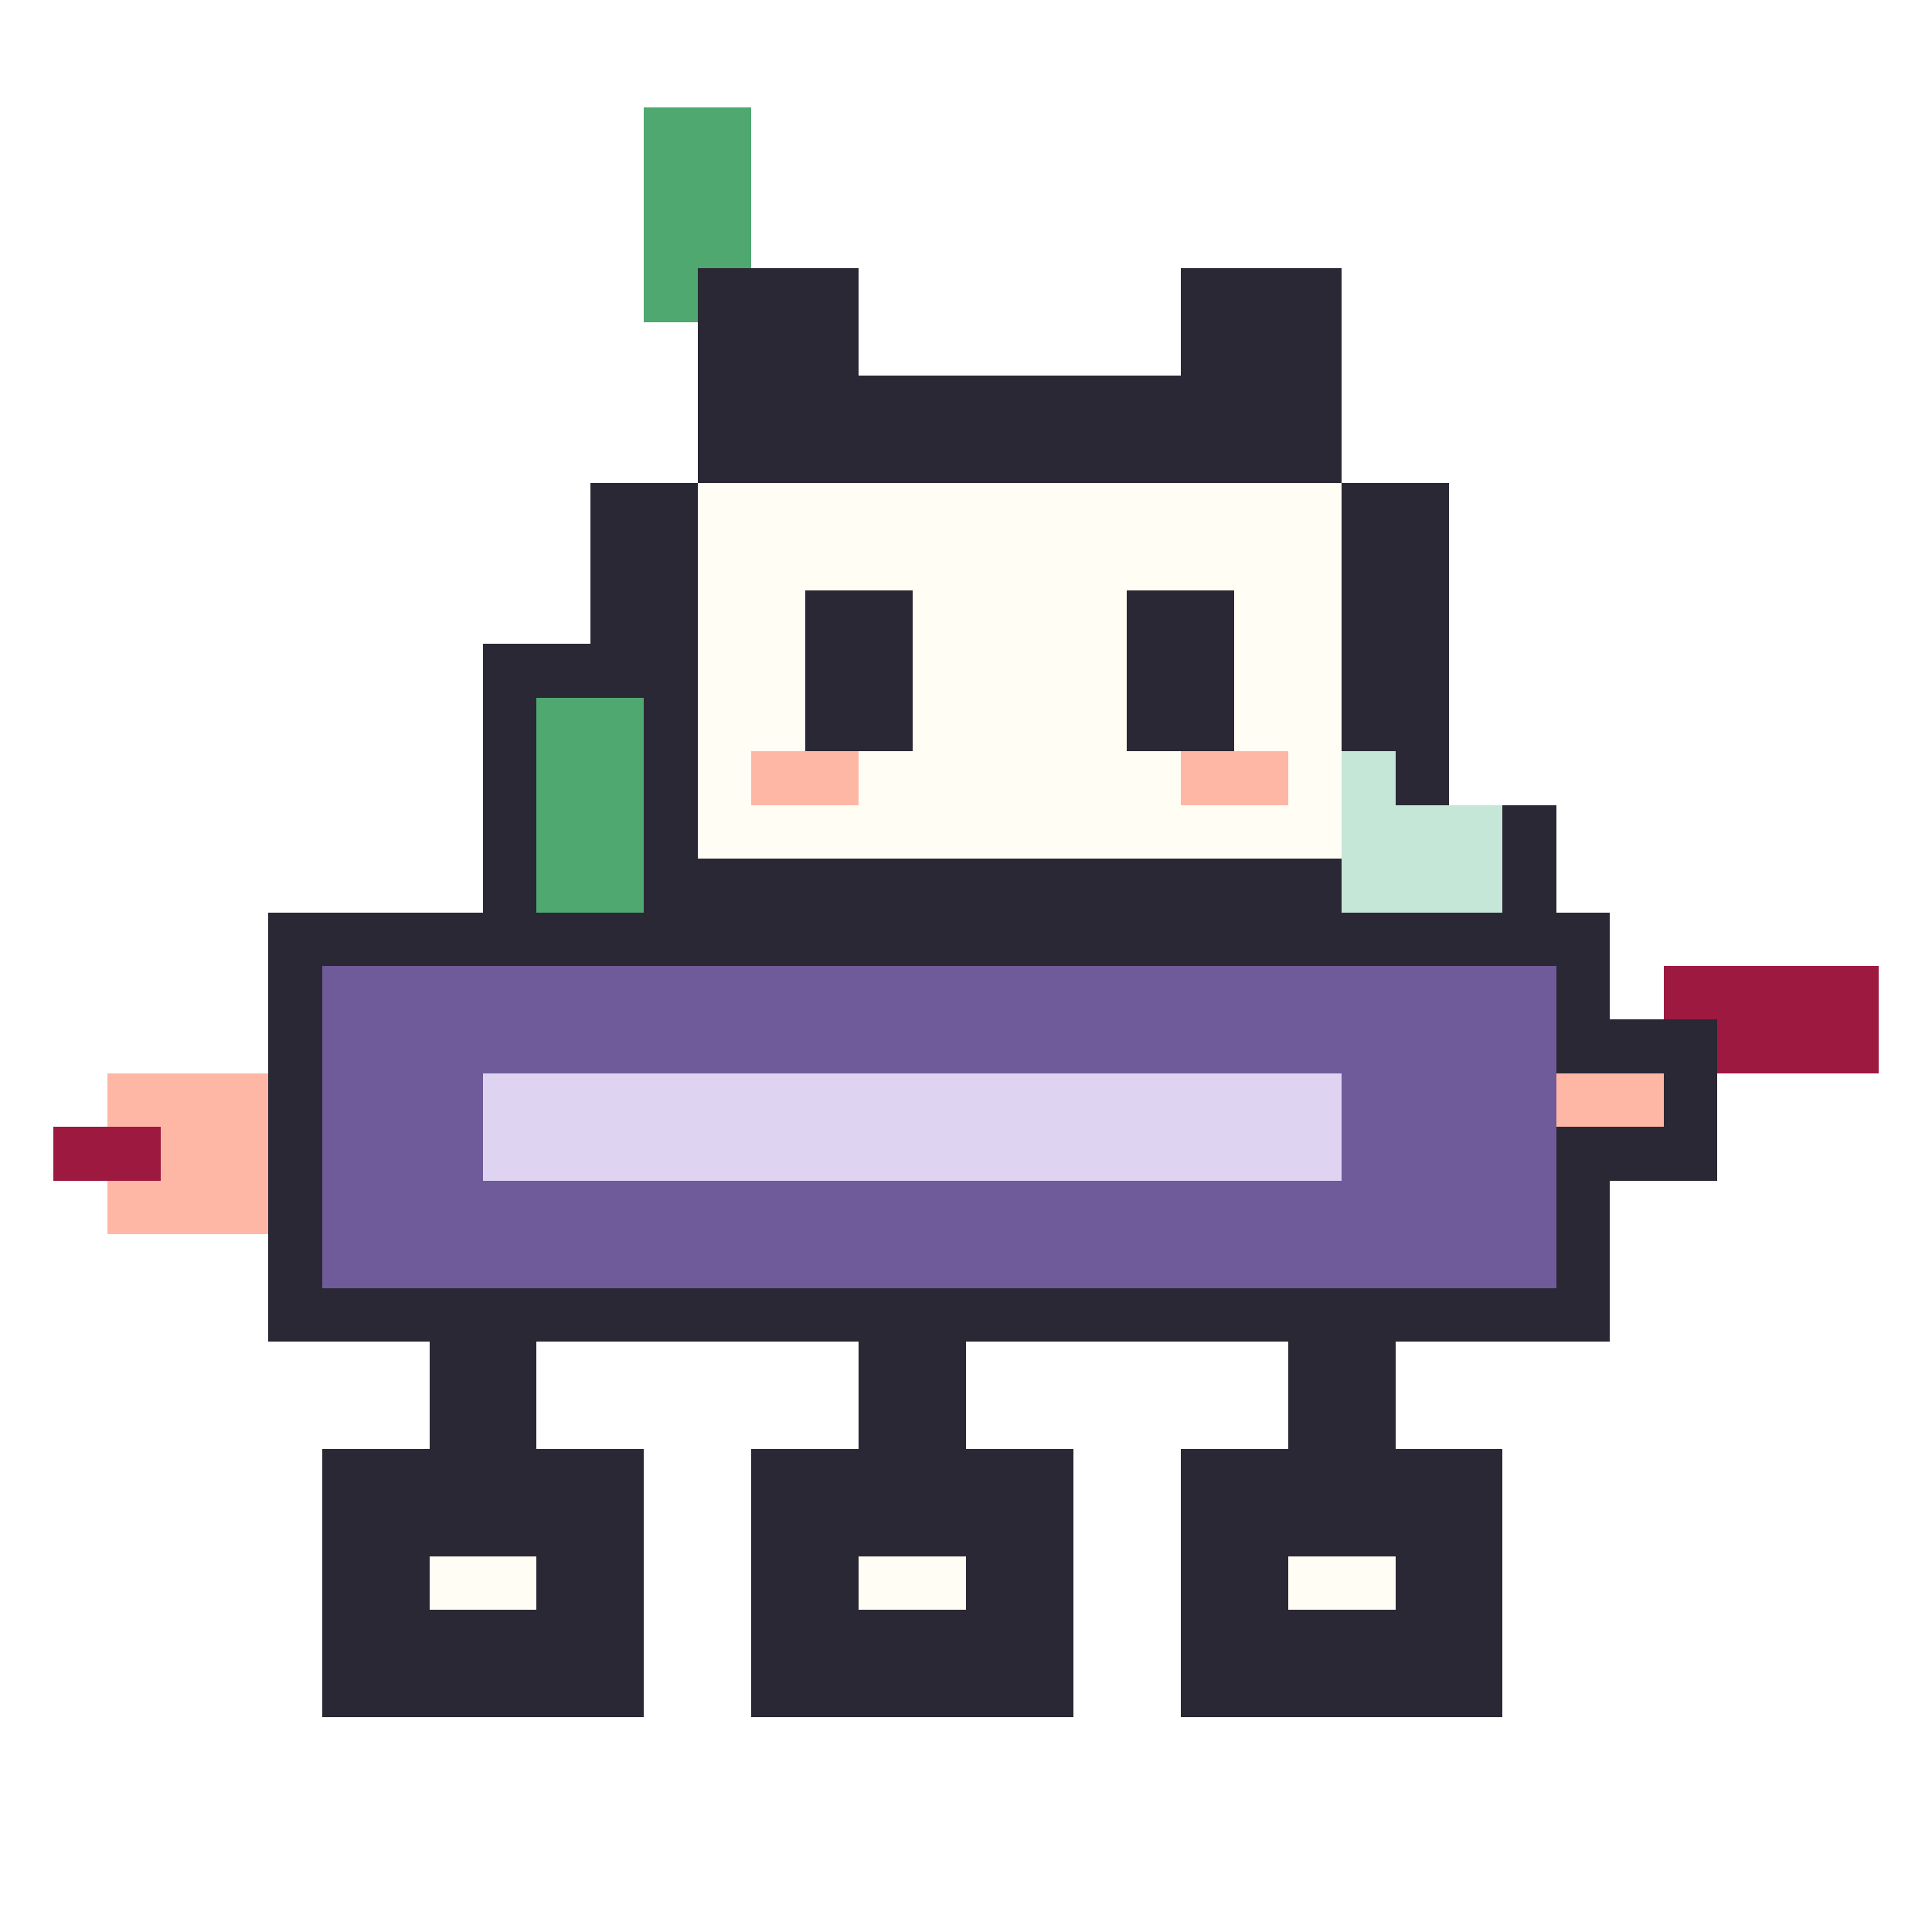
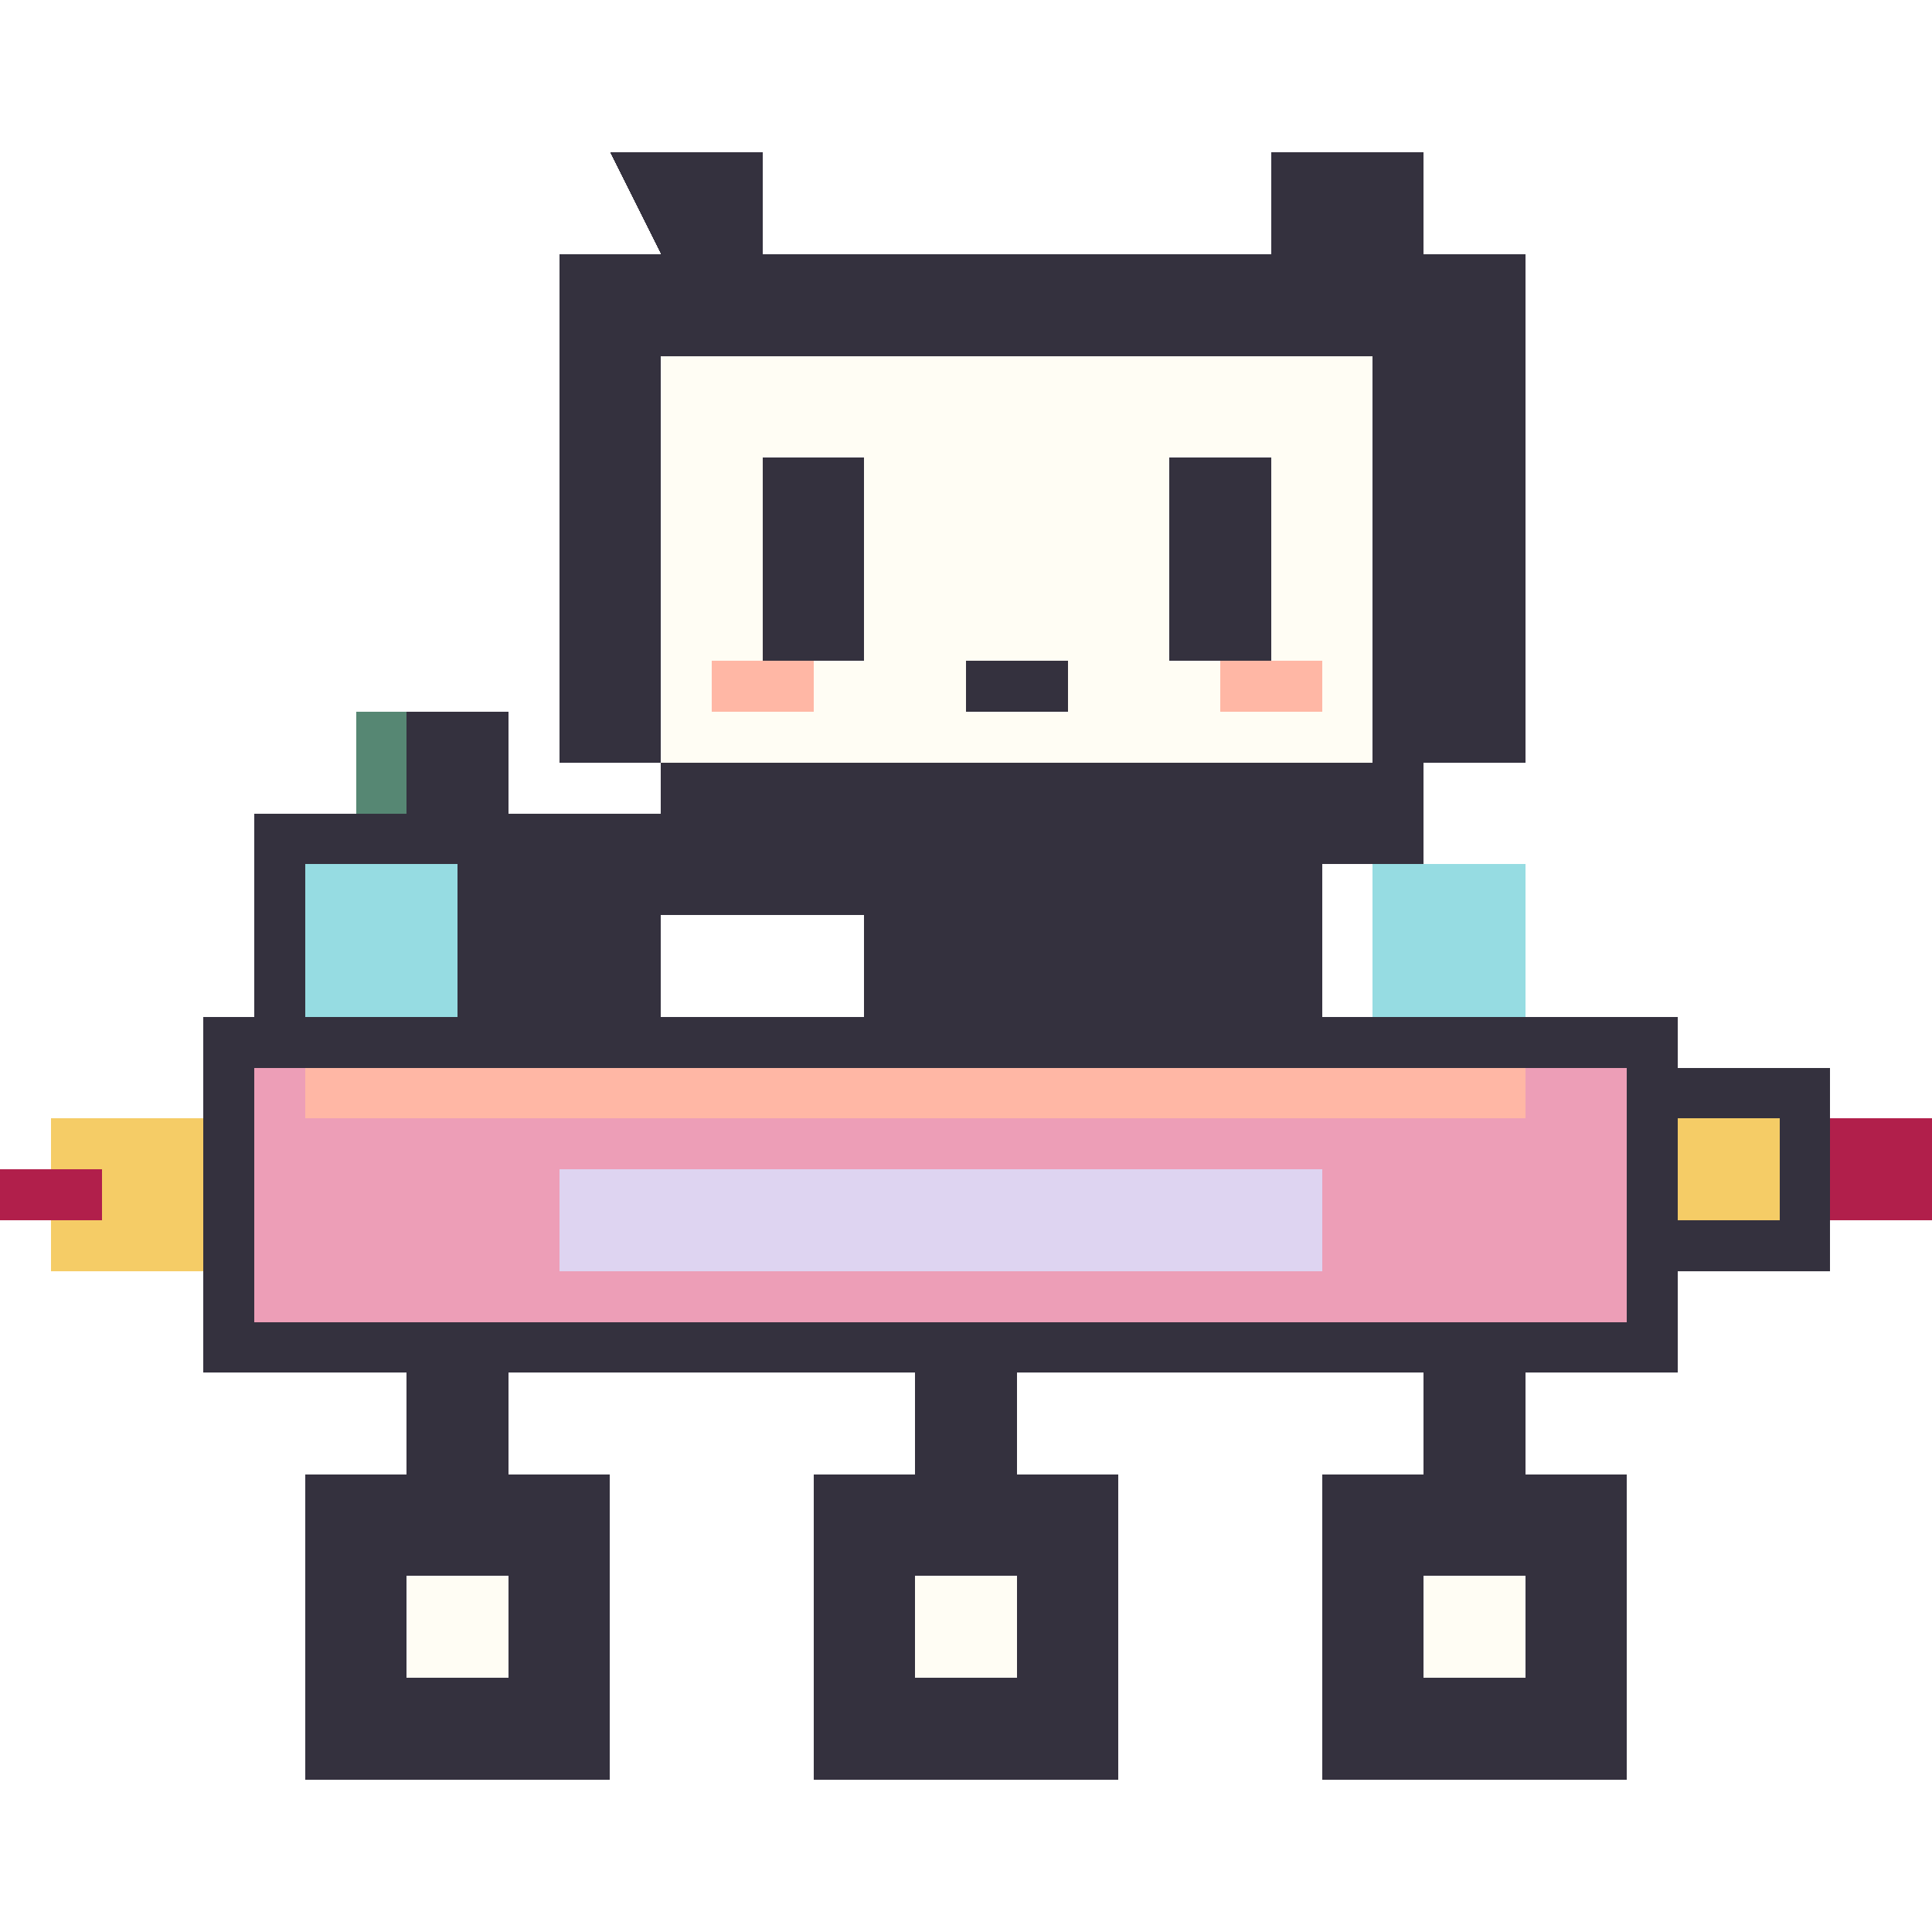
- <svg xmlns="http://www.w3.org/2000/svg" viewBox="0 0 36 36" shape-rendering="crispEdges">
-   <path d="M12 2h2v4h-2z" fill="#4ea870" />
-   <path d="M31 18h4v2h-4z" fill="#9e1940" />
-   <path d="M13 5h3v2h6V5h3v4h2v7h-2v2H13v-2h-2V9h2z" fill="#2b2835" />
-   <path d="M13 9h12v7H13z" fill="#fffdf4" />
-   <path d="M15 11h2v3h-2zM21 11h2v3h-2z" fill="#2b2835" />
-   <path d="M14 14h2v1h-2zM22 14h2v1h-2z" fill="#ffb7a5" />
-   <path d="M9 12h4v6H9z" fill="#2b2835" />
-   <path d="M10 13h2v4h-2z" fill="#4ea870" />
-   <path d="M25 13h2v2h2v3h-4z" fill="#2b2835" />
-   <path d="M25 14h1v1h2v2h-3z" fill="#c5e7d8" />
-   <path d="M2 20h4v3H2z" fill="#ffb7a5" />
-   <path d="M1 21h2v1H1z" fill="#9e1940" />
-   <path d="M5 17h25v8H5z" fill="#2b2835" />
-   <path d="M6 18h23v6H6z" fill="#6f5a9a" />
-   <path d="M9 20h16v2H9z" fill="#ded4f1" />
-   <path d="M29 19h3v3h-3z" fill="#2b2835" />
-   <path d="M29 20h2v1h-2z" fill="#ffb7a5" />
-   <path d="M8 25h2v2H8zM16 25h2v2h-2zM24 25h2v2h-2z" fill="#2b2835" />
-   <path d="M6 27h6v5H6zM14 27h6v5h-6zM22 27h6v5h-6z" fill="#2b2835" />
-   <path d="M8 29h2v1H8zM16 29h2v1h-2zM24 29h2v1h-2z" fill="#fffdf4" />
+ <svg xmlns="http://www.w3.org/2000/svg" viewBox="0 0 38 38" shape-rendering="crispEdges">
+   <path d="M12 3h3v2h10V3h3v2h2v10h-2v2h-2v3h-9v-2h-4v2H9v-2H7v-4h3v2h3v-1h-2V5h2z" fill="#34313e" />
+   <path d="M13 7h14v8H13z" fill="#fffdf4" />
+   <path d="M15 9h2v4h-2zM23 9h2v4h-2zM19 13h2v1h-2z" fill="#34313e" />
+   <path d="M14 13h2v1h-2zM24 13h2v1h-2z" fill="#ffb7a5" />
+   <path d="M27 17h3v3h-3z" fill="#96dce2" />
+   <path d="M5 16h5v5H5z" fill="#34313e" />
+   <path d="M6 17h3v3H6z" fill="#96dce2" />
+   <path d="M7 14h1v2H7z" fill="#568773" />
+   <path d="M1 22h3v3H1z" fill="#f5cc66" />
+   <path d="M0 23h2v1H0z" fill="#b11f4b" />
+   <path d="M4 20h29v7H4z" fill="#34313e" />
+   <path d="M5 21h27v5H5z" fill="#ed9eb7" />
+   <path d="M6 21h24v1H6z" fill="#ffb7a5" />
+   <path d="M11 23h15v2H11z" fill="#ded4f1" />
+   <path d="M33 21h3v4h-3z" fill="#34313e" />
+   <path d="M33 22h2v2h-2z" fill="#f5cc66" />
+   <path d="M36 22h2v2h-2z" fill="#b11f4b" />
+   <path d="M8 27h2v2H8zM18 27h2v2h-2zM28 27h2v2h-2z" fill="#34313e" />
+   <path d="M6 29h6v6H6zM16 29h6v6h-6zM26 29h6v6h-6z" fill="#34313e" />
+   <path d="M8 31h2v2H8zM18 31h2v2h-2zM28 31h2v2h-2z" fill="#fffdf4" />
</svg>
